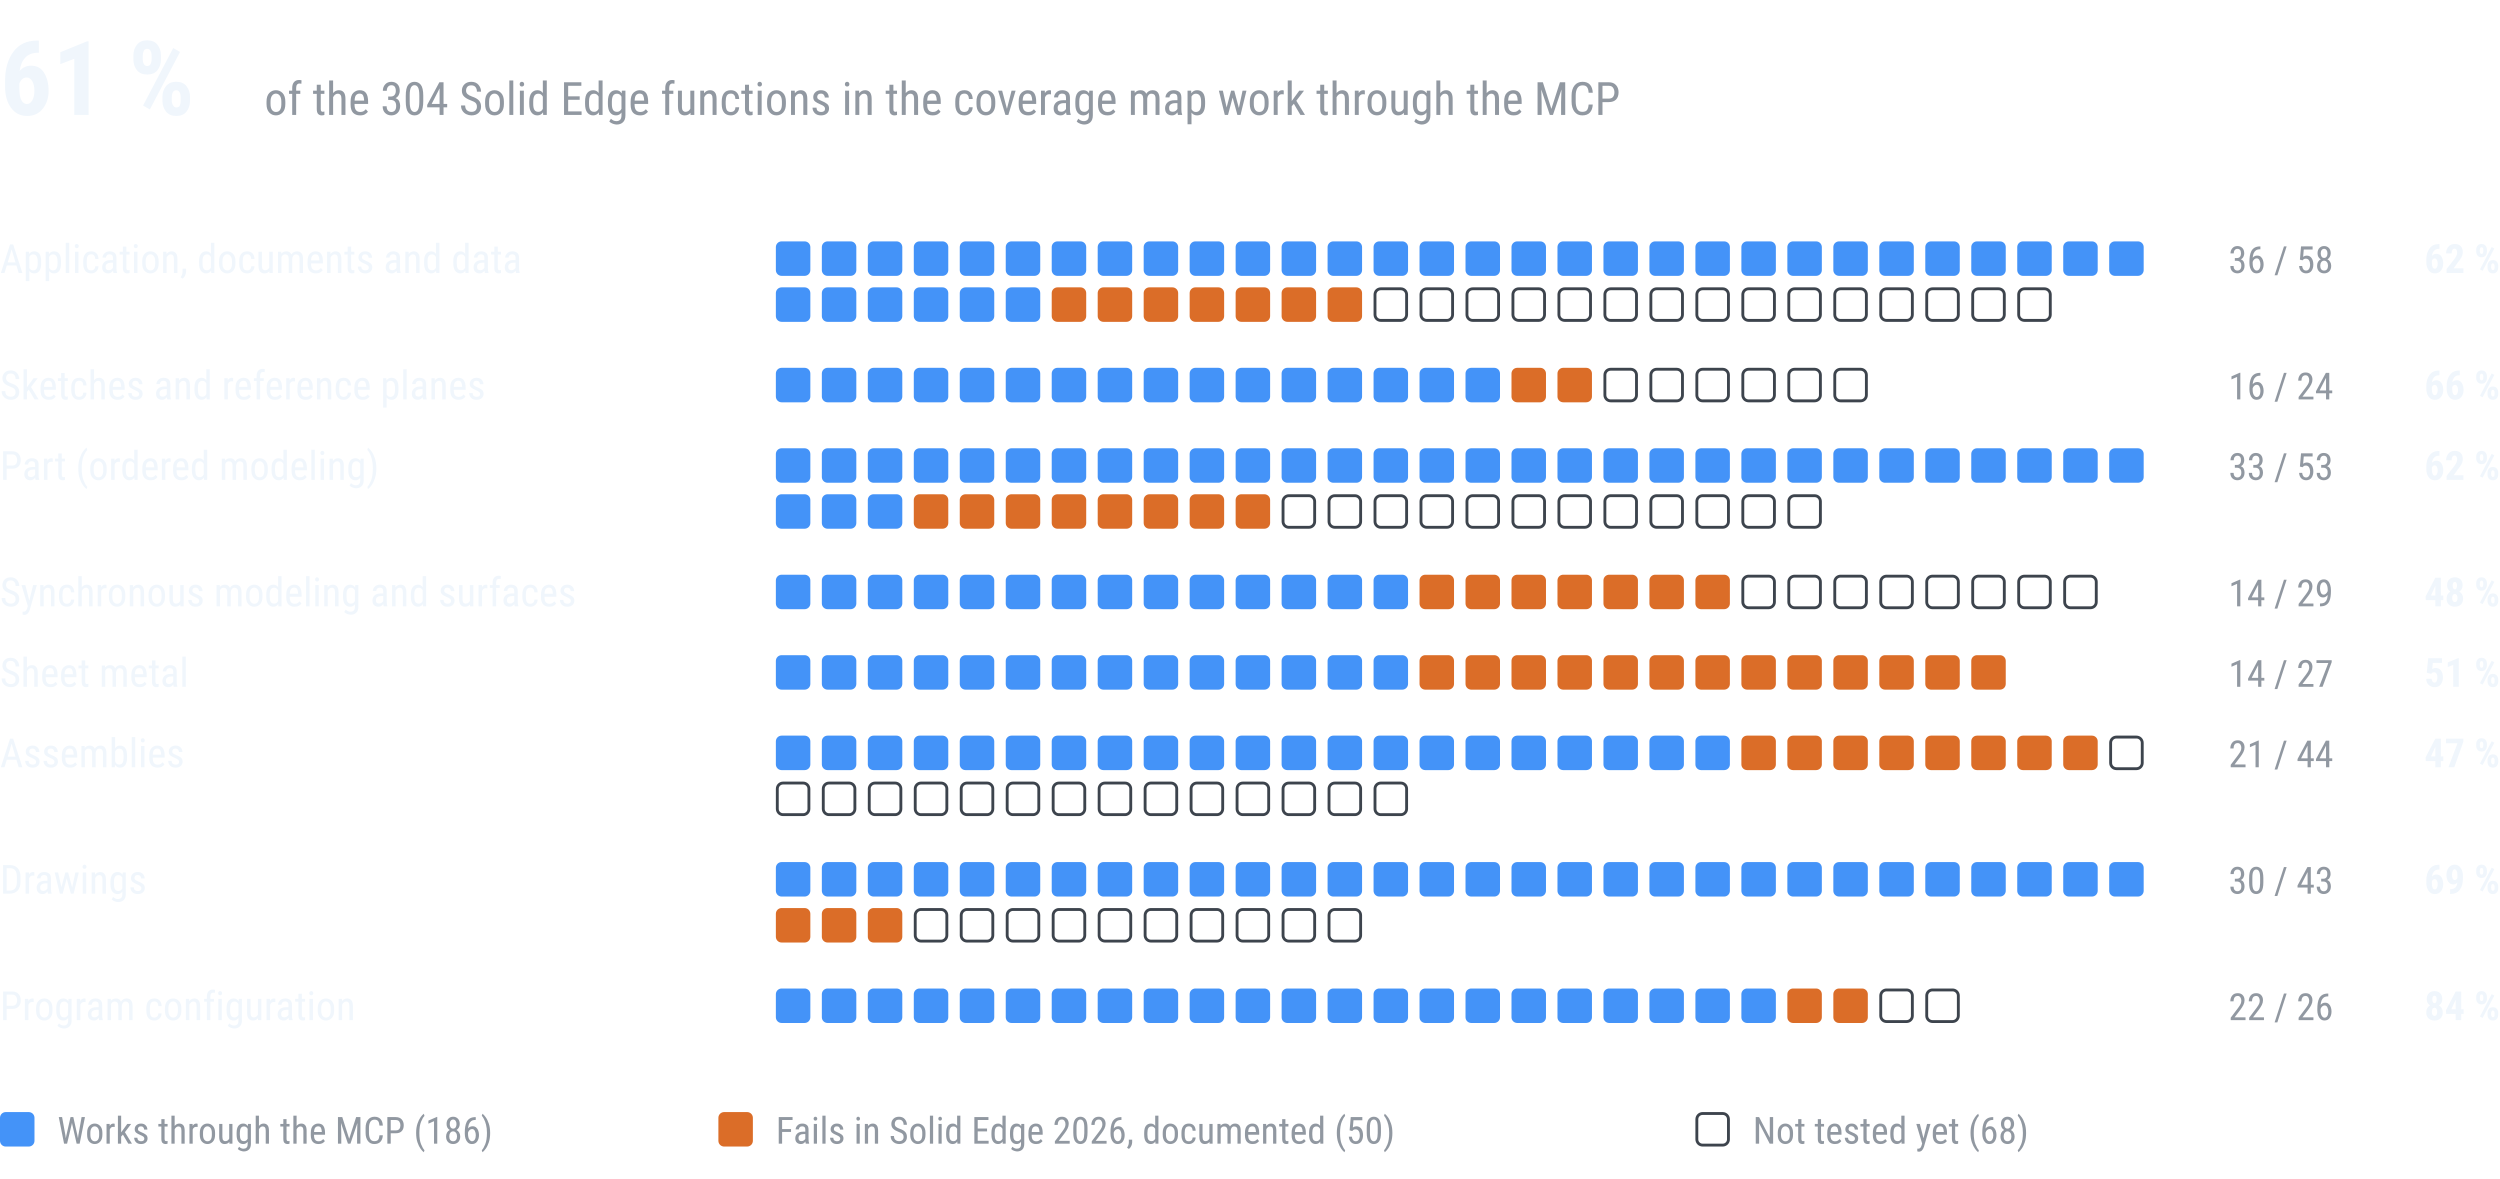
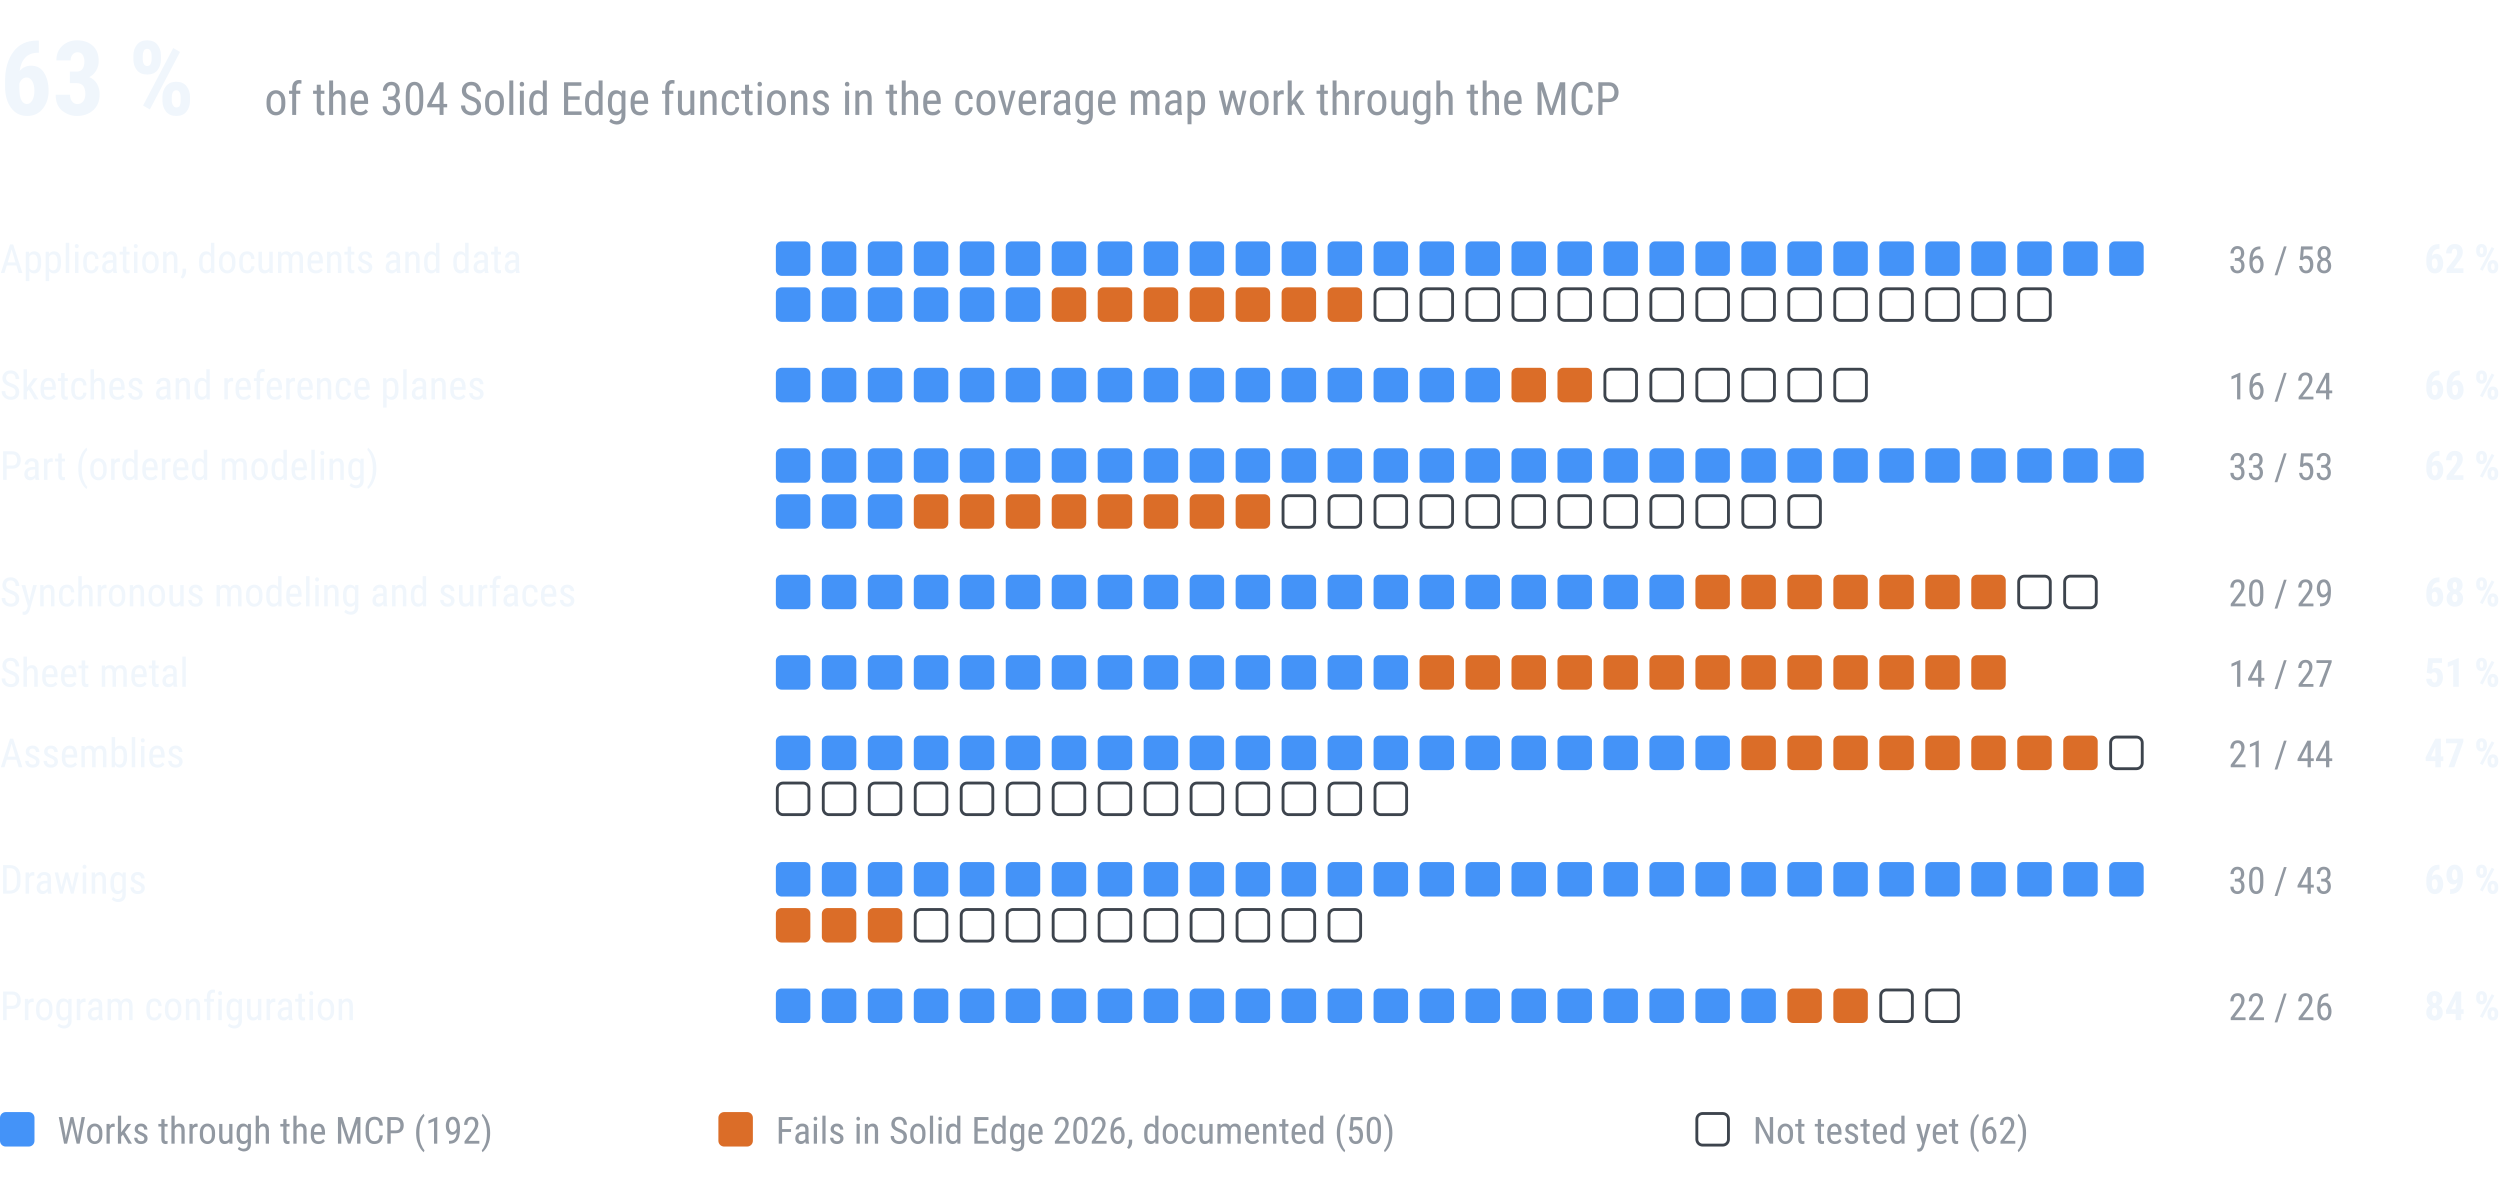
<svg xmlns="http://www.w3.org/2000/svg" width="870" height="410" viewBox="0 0 870 410" role="img" aria-labelledby="title desc">
  <g font-family="Bahnschrift, 'DIN Alternate', 'DIN 1451', D-DIN, Barlow, 'Roboto Condensed', 'Arial Narrow', sans-serif">
-     <text x="0" y="40" font-size="36" font-weight="600" fill="#f0f6fc">61 %</text>
+     <text x="0" y="40" font-size="36" font-weight="600" fill="#f0f6fc">63 %</text>
    <text x="92" y="40" font-size="16" fill="#9198a1">of the 304 Solid Edge functions in the coverage map work through the MCP</text>
    <text x="0" y="95" font-size="14" fill="#f0f6fc">Application, documents and data</text>
    <rect x="270" y="84" width="12" height="12" rx="2" fill="#4493f8" />
    <rect x="286" y="84" width="12" height="12" rx="2" fill="#4493f8" />
    <rect x="302" y="84" width="12" height="12" rx="2" fill="#4493f8" />
    <rect x="318" y="84" width="12" height="12" rx="2" fill="#4493f8" />
    <rect x="334" y="84" width="12" height="12" rx="2" fill="#4493f8" />
    <rect x="350" y="84" width="12" height="12" rx="2" fill="#4493f8" />
    <rect x="366" y="84" width="12" height="12" rx="2" fill="#4493f8" />
    <rect x="382" y="84" width="12" height="12" rx="2" fill="#4493f8" />
    <rect x="398" y="84" width="12" height="12" rx="2" fill="#4493f8" />
    <rect x="414" y="84" width="12" height="12" rx="2" fill="#4493f8" />
    <rect x="430" y="84" width="12" height="12" rx="2" fill="#4493f8" />
    <rect x="446" y="84" width="12" height="12" rx="2" fill="#4493f8" />
    <rect x="462" y="84" width="12" height="12" rx="2" fill="#4493f8" />
    <rect x="478" y="84" width="12" height="12" rx="2" fill="#4493f8" />
    <rect x="494" y="84" width="12" height="12" rx="2" fill="#4493f8" />
    <rect x="510" y="84" width="12" height="12" rx="2" fill="#4493f8" />
    <rect x="526" y="84" width="12" height="12" rx="2" fill="#4493f8" />
    <rect x="542" y="84" width="12" height="12" rx="2" fill="#4493f8" />
    <rect x="558" y="84" width="12" height="12" rx="2" fill="#4493f8" />
    <rect x="574" y="84" width="12" height="12" rx="2" fill="#4493f8" />
    <rect x="590" y="84" width="12" height="12" rx="2" fill="#4493f8" />
    <rect x="606" y="84" width="12" height="12" rx="2" fill="#4493f8" />
    <rect x="622" y="84" width="12" height="12" rx="2" fill="#4493f8" />
    <rect x="638" y="84" width="12" height="12" rx="2" fill="#4493f8" />
    <rect x="654" y="84" width="12" height="12" rx="2" fill="#4493f8" />
    <rect x="670" y="84" width="12" height="12" rx="2" fill="#4493f8" />
    <rect x="686" y="84" width="12" height="12" rx="2" fill="#4493f8" />
    <rect x="702" y="84" width="12" height="12" rx="2" fill="#4493f8" />
    <rect x="718" y="84" width="12" height="12" rx="2" fill="#4493f8" />
    <rect x="734" y="84" width="12" height="12" rx="2" fill="#4493f8" />
    <rect x="270" y="100" width="12" height="12" rx="2" fill="#4493f8" />
    <rect x="286" y="100" width="12" height="12" rx="2" fill="#4493f8" />
    <rect x="302" y="100" width="12" height="12" rx="2" fill="#4493f8" />
    <rect x="318" y="100" width="12" height="12" rx="2" fill="#4493f8" />
    <rect x="334" y="100" width="12" height="12" rx="2" fill="#4493f8" />
    <rect x="350" y="100" width="12" height="12" rx="2" fill="#4493f8" />
    <rect x="366" y="100" width="12" height="12" rx="2" fill="#db6d28" />
    <rect x="382" y="100" width="12" height="12" rx="2" fill="#db6d28" />
    <rect x="398" y="100" width="12" height="12" rx="2" fill="#db6d28" />
    <rect x="414" y="100" width="12" height="12" rx="2" fill="#db6d28" />
    <rect x="430" y="100" width="12" height="12" rx="2" fill="#db6d28" />
    <rect x="446" y="100" width="12" height="12" rx="2" fill="#db6d28" />
    <rect x="462" y="100" width="12" height="12" rx="2" fill="#db6d28" />
    <rect x="478.5" y="100.5" width="11" height="11" rx="2" fill="none" stroke="#3d444d" />
    <rect x="494.5" y="100.5" width="11" height="11" rx="2" fill="none" stroke="#3d444d" />
    <rect x="510.5" y="100.5" width="11" height="11" rx="2" fill="none" stroke="#3d444d" />
    <rect x="526.5" y="100.5" width="11" height="11" rx="2" fill="none" stroke="#3d444d" />
    <rect x="542.5" y="100.5" width="11" height="11" rx="2" fill="none" stroke="#3d444d" />
    <rect x="558.5" y="100.5" width="11" height="11" rx="2" fill="none" stroke="#3d444d" />
    <rect x="574.5" y="100.5" width="11" height="11" rx="2" fill="none" stroke="#3d444d" />
    <rect x="590.5" y="100.5" width="11" height="11" rx="2" fill="none" stroke="#3d444d" />
    <rect x="606.5" y="100.5" width="11" height="11" rx="2" fill="none" stroke="#3d444d" />
    <rect x="622.5" y="100.5" width="11" height="11" rx="2" fill="none" stroke="#3d444d" />
    <rect x="638.5" y="100.5" width="11" height="11" rx="2" fill="none" stroke="#3d444d" />
    <rect x="654.5" y="100.5" width="11" height="11" rx="2" fill="none" stroke="#3d444d" />
    <rect x="670.5" y="100.5" width="11" height="11" rx="2" fill="none" stroke="#3d444d" />
    <rect x="686.5" y="100.5" width="11" height="11" rx="2" fill="none" stroke="#3d444d" />
    <rect x="702.5" y="100.5" width="11" height="11" rx="2" fill="none" stroke="#3d444d" />
    <text x="812" y="95" font-size="13" text-anchor="end" fill="#9198a1">36 / 58</text>
    <text x="870" y="95" font-size="14" font-weight="600" text-anchor="end" fill="#f0f6fc">62 %</text>
    <text x="0" y="139" font-size="14" fill="#f0f6fc">Sketches and reference planes</text>
    <rect x="270" y="128" width="12" height="12" rx="2" fill="#4493f8" />
    <rect x="286" y="128" width="12" height="12" rx="2" fill="#4493f8" />
    <rect x="302" y="128" width="12" height="12" rx="2" fill="#4493f8" />
    <rect x="318" y="128" width="12" height="12" rx="2" fill="#4493f8" />
    <rect x="334" y="128" width="12" height="12" rx="2" fill="#4493f8" />
    <rect x="350" y="128" width="12" height="12" rx="2" fill="#4493f8" />
    <rect x="366" y="128" width="12" height="12" rx="2" fill="#4493f8" />
    <rect x="382" y="128" width="12" height="12" rx="2" fill="#4493f8" />
    <rect x="398" y="128" width="12" height="12" rx="2" fill="#4493f8" />
    <rect x="414" y="128" width="12" height="12" rx="2" fill="#4493f8" />
    <rect x="430" y="128" width="12" height="12" rx="2" fill="#4493f8" />
    <rect x="446" y="128" width="12" height="12" rx="2" fill="#4493f8" />
    <rect x="462" y="128" width="12" height="12" rx="2" fill="#4493f8" />
    <rect x="478" y="128" width="12" height="12" rx="2" fill="#4493f8" />
    <rect x="494" y="128" width="12" height="12" rx="2" fill="#4493f8" />
    <rect x="510" y="128" width="12" height="12" rx="2" fill="#4493f8" />
    <rect x="526" y="128" width="12" height="12" rx="2" fill="#db6d28" />
    <rect x="542" y="128" width="12" height="12" rx="2" fill="#db6d28" />
    <rect x="558.5" y="128.5" width="11" height="11" rx="2" fill="none" stroke="#3d444d" />
    <rect x="574.5" y="128.5" width="11" height="11" rx="2" fill="none" stroke="#3d444d" />
    <rect x="590.5" y="128.5" width="11" height="11" rx="2" fill="none" stroke="#3d444d" />
    <rect x="606.5" y="128.5" width="11" height="11" rx="2" fill="none" stroke="#3d444d" />
    <rect x="622.5" y="128.5" width="11" height="11" rx="2" fill="none" stroke="#3d444d" />
    <rect x="638.5" y="128.5" width="11" height="11" rx="2" fill="none" stroke="#3d444d" />
    <text x="812" y="139" font-size="13" text-anchor="end" fill="#9198a1">16 / 24</text>
    <text x="870" y="139" font-size="14" font-weight="600" text-anchor="end" fill="#f0f6fc">66 %</text>
    <text x="0" y="167" font-size="14" fill="#f0f6fc">Part (ordered modeling)</text>
    <rect x="270" y="156" width="12" height="12" rx="2" fill="#4493f8" />
    <rect x="286" y="156" width="12" height="12" rx="2" fill="#4493f8" />
    <rect x="302" y="156" width="12" height="12" rx="2" fill="#4493f8" />
    <rect x="318" y="156" width="12" height="12" rx="2" fill="#4493f8" />
    <rect x="334" y="156" width="12" height="12" rx="2" fill="#4493f8" />
    <rect x="350" y="156" width="12" height="12" rx="2" fill="#4493f8" />
    <rect x="366" y="156" width="12" height="12" rx="2" fill="#4493f8" />
    <rect x="382" y="156" width="12" height="12" rx="2" fill="#4493f8" />
    <rect x="398" y="156" width="12" height="12" rx="2" fill="#4493f8" />
    <rect x="414" y="156" width="12" height="12" rx="2" fill="#4493f8" />
    <rect x="430" y="156" width="12" height="12" rx="2" fill="#4493f8" />
    <rect x="446" y="156" width="12" height="12" rx="2" fill="#4493f8" />
    <rect x="462" y="156" width="12" height="12" rx="2" fill="#4493f8" />
    <rect x="478" y="156" width="12" height="12" rx="2" fill="#4493f8" />
    <rect x="494" y="156" width="12" height="12" rx="2" fill="#4493f8" />
    <rect x="510" y="156" width="12" height="12" rx="2" fill="#4493f8" />
    <rect x="526" y="156" width="12" height="12" rx="2" fill="#4493f8" />
    <rect x="542" y="156" width="12" height="12" rx="2" fill="#4493f8" />
    <rect x="558" y="156" width="12" height="12" rx="2" fill="#4493f8" />
    <rect x="574" y="156" width="12" height="12" rx="2" fill="#4493f8" />
    <rect x="590" y="156" width="12" height="12" rx="2" fill="#4493f8" />
    <rect x="606" y="156" width="12" height="12" rx="2" fill="#4493f8" />
    <rect x="622" y="156" width="12" height="12" rx="2" fill="#4493f8" />
    <rect x="638" y="156" width="12" height="12" rx="2" fill="#4493f8" />
    <rect x="654" y="156" width="12" height="12" rx="2" fill="#4493f8" />
    <rect x="670" y="156" width="12" height="12" rx="2" fill="#4493f8" />
    <rect x="686" y="156" width="12" height="12" rx="2" fill="#4493f8" />
    <rect x="702" y="156" width="12" height="12" rx="2" fill="#4493f8" />
    <rect x="718" y="156" width="12" height="12" rx="2" fill="#4493f8" />
    <rect x="734" y="156" width="12" height="12" rx="2" fill="#4493f8" />
    <rect x="270" y="172" width="12" height="12" rx="2" fill="#4493f8" />
    <rect x="286" y="172" width="12" height="12" rx="2" fill="#4493f8" />
    <rect x="302" y="172" width="12" height="12" rx="2" fill="#4493f8" />
    <rect x="318" y="172" width="12" height="12" rx="2" fill="#db6d28" />
    <rect x="334" y="172" width="12" height="12" rx="2" fill="#db6d28" />
    <rect x="350" y="172" width="12" height="12" rx="2" fill="#db6d28" />
    <rect x="366" y="172" width="12" height="12" rx="2" fill="#db6d28" />
    <rect x="382" y="172" width="12" height="12" rx="2" fill="#db6d28" />
    <rect x="398" y="172" width="12" height="12" rx="2" fill="#db6d28" />
    <rect x="414" y="172" width="12" height="12" rx="2" fill="#db6d28" />
    <rect x="430" y="172" width="12" height="12" rx="2" fill="#db6d28" />
    <rect x="446.5" y="172.5" width="11" height="11" rx="2" fill="none" stroke="#3d444d" />
    <rect x="462.5" y="172.5" width="11" height="11" rx="2" fill="none" stroke="#3d444d" />
    <rect x="478.5" y="172.5" width="11" height="11" rx="2" fill="none" stroke="#3d444d" />
    <rect x="494.5" y="172.5" width="11" height="11" rx="2" fill="none" stroke="#3d444d" />
    <rect x="510.5" y="172.5" width="11" height="11" rx="2" fill="none" stroke="#3d444d" />
    <rect x="526.5" y="172.5" width="11" height="11" rx="2" fill="none" stroke="#3d444d" />
    <rect x="542.5" y="172.5" width="11" height="11" rx="2" fill="none" stroke="#3d444d" />
    <rect x="558.5" y="172.5" width="11" height="11" rx="2" fill="none" stroke="#3d444d" />
    <rect x="574.5" y="172.5" width="11" height="11" rx="2" fill="none" stroke="#3d444d" />
    <rect x="590.5" y="172.5" width="11" height="11" rx="2" fill="none" stroke="#3d444d" />
    <rect x="606.5" y="172.5" width="11" height="11" rx="2" fill="none" stroke="#3d444d" />
    <rect x="622.5" y="172.5" width="11" height="11" rx="2" fill="none" stroke="#3d444d" />
    <text x="812" y="167" font-size="13" text-anchor="end" fill="#9198a1">33 / 53</text>
    <text x="870" y="167" font-size="14" font-weight="600" text-anchor="end" fill="#f0f6fc">62 %</text>
    <text x="0" y="211" font-size="14" fill="#f0f6fc">Synchronous modeling and surfaces</text>
    <rect x="270" y="200" width="12" height="12" rx="2" fill="#4493f8" />
    <rect x="286" y="200" width="12" height="12" rx="2" fill="#4493f8" />
    <rect x="302" y="200" width="12" height="12" rx="2" fill="#4493f8" />
    <rect x="318" y="200" width="12" height="12" rx="2" fill="#4493f8" />
    <rect x="334" y="200" width="12" height="12" rx="2" fill="#4493f8" />
    <rect x="350" y="200" width="12" height="12" rx="2" fill="#4493f8" />
    <rect x="366" y="200" width="12" height="12" rx="2" fill="#4493f8" />
    <rect x="382" y="200" width="12" height="12" rx="2" fill="#4493f8" />
    <rect x="398" y="200" width="12" height="12" rx="2" fill="#4493f8" />
    <rect x="414" y="200" width="12" height="12" rx="2" fill="#4493f8" />
    <rect x="430" y="200" width="12" height="12" rx="2" fill="#4493f8" />
    <rect x="446" y="200" width="12" height="12" rx="2" fill="#4493f8" />
    <rect x="462" y="200" width="12" height="12" rx="2" fill="#4493f8" />
    <rect x="478" y="200" width="12" height="12" rx="2" fill="#4493f8" />
-     <rect x="494" y="200" width="12" height="12" rx="2" fill="#db6d28" />
-     <rect x="510" y="200" width="12" height="12" rx="2" fill="#db6d28" />
-     <rect x="526" y="200" width="12" height="12" rx="2" fill="#db6d28" />
-     <rect x="542" y="200" width="12" height="12" rx="2" fill="#db6d28" />
-     <rect x="558" y="200" width="12" height="12" rx="2" fill="#db6d28" />
-     <rect x="574" y="200" width="12" height="12" rx="2" fill="#db6d28" />
+     <rect x="494" y="200" width="12" height="12" rx="2" fill="#4493f8" />
+     <rect x="510" y="200" width="12" height="12" rx="2" fill="#4493f8" />
+     <rect x="526" y="200" width="12" height="12" rx="2" fill="#4493f8" />
+     <rect x="542" y="200" width="12" height="12" rx="2" fill="#4493f8" />
+     <rect x="558" y="200" width="12" height="12" rx="2" fill="#4493f8" />
+     <rect x="574" y="200" width="12" height="12" rx="2" fill="#4493f8" />
    <rect x="590" y="200" width="12" height="12" rx="2" fill="#db6d28" />
-     <rect x="606.5" y="200.5" width="11" height="11" rx="2" fill="none" stroke="#3d444d" />
-     <rect x="622.5" y="200.5" width="11" height="11" rx="2" fill="none" stroke="#3d444d" />
-     <rect x="638.5" y="200.5" width="11" height="11" rx="2" fill="none" stroke="#3d444d" />
-     <rect x="654.5" y="200.5" width="11" height="11" rx="2" fill="none" stroke="#3d444d" />
-     <rect x="670.5" y="200.5" width="11" height="11" rx="2" fill="none" stroke="#3d444d" />
-     <rect x="686.5" y="200.5" width="11" height="11" rx="2" fill="none" stroke="#3d444d" />
+     <rect x="606" y="200" width="12" height="12" rx="2" fill="#db6d28" />
+     <rect x="622" y="200" width="12" height="12" rx="2" fill="#db6d28" />
+     <rect x="638" y="200" width="12" height="12" rx="2" fill="#db6d28" />
+     <rect x="654" y="200" width="12" height="12" rx="2" fill="#db6d28" />
+     <rect x="670" y="200" width="12" height="12" rx="2" fill="#db6d28" />
+     <rect x="686" y="200" width="12" height="12" rx="2" fill="#db6d28" />
    <rect x="702.5" y="200.5" width="11" height="11" rx="2" fill="none" stroke="#3d444d" />
    <rect x="718.5" y="200.5" width="11" height="11" rx="2" fill="none" stroke="#3d444d" />
-     <text x="812" y="211" font-size="13" text-anchor="end" fill="#9198a1">14 / 29</text>
-     <text x="870" y="211" font-size="14" font-weight="600" text-anchor="end" fill="#f0f6fc">48 %</text>
+     <text x="812" y="211" font-size="13" text-anchor="end" fill="#9198a1">20 / 29</text>
+     <text x="870" y="211" font-size="14" font-weight="600" text-anchor="end" fill="#f0f6fc">68 %</text>
    <text x="0" y="239" font-size="14" fill="#f0f6fc">Sheet metal</text>
    <rect x="270" y="228" width="12" height="12" rx="2" fill="#4493f8" />
    <rect x="286" y="228" width="12" height="12" rx="2" fill="#4493f8" />
    <rect x="302" y="228" width="12" height="12" rx="2" fill="#4493f8" />
    <rect x="318" y="228" width="12" height="12" rx="2" fill="#4493f8" />
    <rect x="334" y="228" width="12" height="12" rx="2" fill="#4493f8" />
    <rect x="350" y="228" width="12" height="12" rx="2" fill="#4493f8" />
    <rect x="366" y="228" width="12" height="12" rx="2" fill="#4493f8" />
    <rect x="382" y="228" width="12" height="12" rx="2" fill="#4493f8" />
    <rect x="398" y="228" width="12" height="12" rx="2" fill="#4493f8" />
    <rect x="414" y="228" width="12" height="12" rx="2" fill="#4493f8" />
    <rect x="430" y="228" width="12" height="12" rx="2" fill="#4493f8" />
    <rect x="446" y="228" width="12" height="12" rx="2" fill="#4493f8" />
    <rect x="462" y="228" width="12" height="12" rx="2" fill="#4493f8" />
    <rect x="478" y="228" width="12" height="12" rx="2" fill="#4493f8" />
    <rect x="494" y="228" width="12" height="12" rx="2" fill="#db6d28" />
    <rect x="510" y="228" width="12" height="12" rx="2" fill="#db6d28" />
    <rect x="526" y="228" width="12" height="12" rx="2" fill="#db6d28" />
    <rect x="542" y="228" width="12" height="12" rx="2" fill="#db6d28" />
    <rect x="558" y="228" width="12" height="12" rx="2" fill="#db6d28" />
    <rect x="574" y="228" width="12" height="12" rx="2" fill="#db6d28" />
    <rect x="590" y="228" width="12" height="12" rx="2" fill="#db6d28" />
    <rect x="606" y="228" width="12" height="12" rx="2" fill="#db6d28" />
    <rect x="622" y="228" width="12" height="12" rx="2" fill="#db6d28" />
    <rect x="638" y="228" width="12" height="12" rx="2" fill="#db6d28" />
    <rect x="654" y="228" width="12" height="12" rx="2" fill="#db6d28" />
    <rect x="670" y="228" width="12" height="12" rx="2" fill="#db6d28" />
    <rect x="686" y="228" width="12" height="12" rx="2" fill="#db6d28" />
    <text x="812" y="239" font-size="13" text-anchor="end" fill="#9198a1">14 / 27</text>
    <text x="870" y="239" font-size="14" font-weight="600" text-anchor="end" fill="#f0f6fc">51 %</text>
    <text x="0" y="267" font-size="14" fill="#f0f6fc">Assemblies</text>
    <rect x="270" y="256" width="12" height="12" rx="2" fill="#4493f8" />
    <rect x="286" y="256" width="12" height="12" rx="2" fill="#4493f8" />
    <rect x="302" y="256" width="12" height="12" rx="2" fill="#4493f8" />
    <rect x="318" y="256" width="12" height="12" rx="2" fill="#4493f8" />
    <rect x="334" y="256" width="12" height="12" rx="2" fill="#4493f8" />
    <rect x="350" y="256" width="12" height="12" rx="2" fill="#4493f8" />
    <rect x="366" y="256" width="12" height="12" rx="2" fill="#4493f8" />
    <rect x="382" y="256" width="12" height="12" rx="2" fill="#4493f8" />
    <rect x="398" y="256" width="12" height="12" rx="2" fill="#4493f8" />
    <rect x="414" y="256" width="12" height="12" rx="2" fill="#4493f8" />
    <rect x="430" y="256" width="12" height="12" rx="2" fill="#4493f8" />
    <rect x="446" y="256" width="12" height="12" rx="2" fill="#4493f8" />
    <rect x="462" y="256" width="12" height="12" rx="2" fill="#4493f8" />
    <rect x="478" y="256" width="12" height="12" rx="2" fill="#4493f8" />
    <rect x="494" y="256" width="12" height="12" rx="2" fill="#4493f8" />
    <rect x="510" y="256" width="12" height="12" rx="2" fill="#4493f8" />
    <rect x="526" y="256" width="12" height="12" rx="2" fill="#4493f8" />
    <rect x="542" y="256" width="12" height="12" rx="2" fill="#4493f8" />
    <rect x="558" y="256" width="12" height="12" rx="2" fill="#4493f8" />
    <rect x="574" y="256" width="12" height="12" rx="2" fill="#4493f8" />
    <rect x="590" y="256" width="12" height="12" rx="2" fill="#4493f8" />
    <rect x="606" y="256" width="12" height="12" rx="2" fill="#db6d28" />
    <rect x="622" y="256" width="12" height="12" rx="2" fill="#db6d28" />
    <rect x="638" y="256" width="12" height="12" rx="2" fill="#db6d28" />
    <rect x="654" y="256" width="12" height="12" rx="2" fill="#db6d28" />
    <rect x="670" y="256" width="12" height="12" rx="2" fill="#db6d28" />
    <rect x="686" y="256" width="12" height="12" rx="2" fill="#db6d28" />
    <rect x="702" y="256" width="12" height="12" rx="2" fill="#db6d28" />
    <rect x="718" y="256" width="12" height="12" rx="2" fill="#db6d28" />
    <rect x="734.5" y="256.5" width="11" height="11" rx="2" fill="none" stroke="#3d444d" />
    <rect x="270.5" y="272.5" width="11" height="11" rx="2" fill="none" stroke="#3d444d" />
    <rect x="286.5" y="272.5" width="11" height="11" rx="2" fill="none" stroke="#3d444d" />
    <rect x="302.5" y="272.5" width="11" height="11" rx="2" fill="none" stroke="#3d444d" />
    <rect x="318.5" y="272.5" width="11" height="11" rx="2" fill="none" stroke="#3d444d" />
    <rect x="334.5" y="272.5" width="11" height="11" rx="2" fill="none" stroke="#3d444d" />
    <rect x="350.5" y="272.5" width="11" height="11" rx="2" fill="none" stroke="#3d444d" />
    <rect x="366.5" y="272.5" width="11" height="11" rx="2" fill="none" stroke="#3d444d" />
    <rect x="382.5" y="272.5" width="11" height="11" rx="2" fill="none" stroke="#3d444d" />
    <rect x="398.5" y="272.5" width="11" height="11" rx="2" fill="none" stroke="#3d444d" />
    <rect x="414.5" y="272.5" width="11" height="11" rx="2" fill="none" stroke="#3d444d" />
    <rect x="430.5" y="272.5" width="11" height="11" rx="2" fill="none" stroke="#3d444d" />
    <rect x="446.5" y="272.5" width="11" height="11" rx="2" fill="none" stroke="#3d444d" />
    <rect x="462.5" y="272.5" width="11" height="11" rx="2" fill="none" stroke="#3d444d" />
    <rect x="478.5" y="272.5" width="11" height="11" rx="2" fill="none" stroke="#3d444d" />
    <text x="812" y="267" font-size="13" text-anchor="end" fill="#9198a1">21 / 44</text>
    <text x="870" y="267" font-size="14" font-weight="600" text-anchor="end" fill="#f0f6fc">47 %</text>
    <text x="0" y="311" font-size="14" fill="#f0f6fc">Drawings</text>
    <rect x="270" y="300" width="12" height="12" rx="2" fill="#4493f8" />
    <rect x="286" y="300" width="12" height="12" rx="2" fill="#4493f8" />
    <rect x="302" y="300" width="12" height="12" rx="2" fill="#4493f8" />
    <rect x="318" y="300" width="12" height="12" rx="2" fill="#4493f8" />
    <rect x="334" y="300" width="12" height="12" rx="2" fill="#4493f8" />
    <rect x="350" y="300" width="12" height="12" rx="2" fill="#4493f8" />
    <rect x="366" y="300" width="12" height="12" rx="2" fill="#4493f8" />
    <rect x="382" y="300" width="12" height="12" rx="2" fill="#4493f8" />
    <rect x="398" y="300" width="12" height="12" rx="2" fill="#4493f8" />
    <rect x="414" y="300" width="12" height="12" rx="2" fill="#4493f8" />
    <rect x="430" y="300" width="12" height="12" rx="2" fill="#4493f8" />
    <rect x="446" y="300" width="12" height="12" rx="2" fill="#4493f8" />
    <rect x="462" y="300" width="12" height="12" rx="2" fill="#4493f8" />
    <rect x="478" y="300" width="12" height="12" rx="2" fill="#4493f8" />
    <rect x="494" y="300" width="12" height="12" rx="2" fill="#4493f8" />
    <rect x="510" y="300" width="12" height="12" rx="2" fill="#4493f8" />
    <rect x="526" y="300" width="12" height="12" rx="2" fill="#4493f8" />
    <rect x="542" y="300" width="12" height="12" rx="2" fill="#4493f8" />
    <rect x="558" y="300" width="12" height="12" rx="2" fill="#4493f8" />
    <rect x="574" y="300" width="12" height="12" rx="2" fill="#4493f8" />
    <rect x="590" y="300" width="12" height="12" rx="2" fill="#4493f8" />
    <rect x="606" y="300" width="12" height="12" rx="2" fill="#4493f8" />
    <rect x="622" y="300" width="12" height="12" rx="2" fill="#4493f8" />
    <rect x="638" y="300" width="12" height="12" rx="2" fill="#4493f8" />
    <rect x="654" y="300" width="12" height="12" rx="2" fill="#4493f8" />
    <rect x="670" y="300" width="12" height="12" rx="2" fill="#4493f8" />
    <rect x="686" y="300" width="12" height="12" rx="2" fill="#4493f8" />
    <rect x="702" y="300" width="12" height="12" rx="2" fill="#4493f8" />
    <rect x="718" y="300" width="12" height="12" rx="2" fill="#4493f8" />
    <rect x="734" y="300" width="12" height="12" rx="2" fill="#4493f8" />
    <rect x="270" y="316" width="12" height="12" rx="2" fill="#db6d28" />
    <rect x="286" y="316" width="12" height="12" rx="2" fill="#db6d28" />
    <rect x="302" y="316" width="12" height="12" rx="2" fill="#db6d28" />
    <rect x="318.5" y="316.5" width="11" height="11" rx="2" fill="none" stroke="#3d444d" />
    <rect x="334.5" y="316.5" width="11" height="11" rx="2" fill="none" stroke="#3d444d" />
    <rect x="350.5" y="316.5" width="11" height="11" rx="2" fill="none" stroke="#3d444d" />
    <rect x="366.5" y="316.5" width="11" height="11" rx="2" fill="none" stroke="#3d444d" />
    <rect x="382.5" y="316.5" width="11" height="11" rx="2" fill="none" stroke="#3d444d" />
    <rect x="398.5" y="316.5" width="11" height="11" rx="2" fill="none" stroke="#3d444d" />
    <rect x="414.5" y="316.5" width="11" height="11" rx="2" fill="none" stroke="#3d444d" />
    <rect x="430.5" y="316.5" width="11" height="11" rx="2" fill="none" stroke="#3d444d" />
    <rect x="446.5" y="316.5" width="11" height="11" rx="2" fill="none" stroke="#3d444d" />
    <rect x="462.5" y="316.5" width="11" height="11" rx="2" fill="none" stroke="#3d444d" />
    <text x="812" y="311" font-size="13" text-anchor="end" fill="#9198a1">30 / 43</text>
    <text x="870" y="311" font-size="14" font-weight="600" text-anchor="end" fill="#f0f6fc">69 %</text>
    <text x="0" y="355" font-size="14" fill="#f0f6fc">Program configuration</text>
    <rect x="270" y="344" width="12" height="12" rx="2" fill="#4493f8" />
    <rect x="286" y="344" width="12" height="12" rx="2" fill="#4493f8" />
    <rect x="302" y="344" width="12" height="12" rx="2" fill="#4493f8" />
    <rect x="318" y="344" width="12" height="12" rx="2" fill="#4493f8" />
    <rect x="334" y="344" width="12" height="12" rx="2" fill="#4493f8" />
    <rect x="350" y="344" width="12" height="12" rx="2" fill="#4493f8" />
    <rect x="366" y="344" width="12" height="12" rx="2" fill="#4493f8" />
    <rect x="382" y="344" width="12" height="12" rx="2" fill="#4493f8" />
    <rect x="398" y="344" width="12" height="12" rx="2" fill="#4493f8" />
    <rect x="414" y="344" width="12" height="12" rx="2" fill="#4493f8" />
    <rect x="430" y="344" width="12" height="12" rx="2" fill="#4493f8" />
    <rect x="446" y="344" width="12" height="12" rx="2" fill="#4493f8" />
    <rect x="462" y="344" width="12" height="12" rx="2" fill="#4493f8" />
    <rect x="478" y="344" width="12" height="12" rx="2" fill="#4493f8" />
    <rect x="494" y="344" width="12" height="12" rx="2" fill="#4493f8" />
    <rect x="510" y="344" width="12" height="12" rx="2" fill="#4493f8" />
    <rect x="526" y="344" width="12" height="12" rx="2" fill="#4493f8" />
    <rect x="542" y="344" width="12" height="12" rx="2" fill="#4493f8" />
    <rect x="558" y="344" width="12" height="12" rx="2" fill="#4493f8" />
    <rect x="574" y="344" width="12" height="12" rx="2" fill="#4493f8" />
    <rect x="590" y="344" width="12" height="12" rx="2" fill="#4493f8" />
    <rect x="606" y="344" width="12" height="12" rx="2" fill="#4493f8" />
    <rect x="622" y="344" width="12" height="12" rx="2" fill="#db6d28" />
    <rect x="638" y="344" width="12" height="12" rx="2" fill="#db6d28" />
    <rect x="654.5" y="344.5" width="11" height="11" rx="2" fill="none" stroke="#3d444d" />
    <rect x="670.5" y="344.5" width="11" height="11" rx="2" fill="none" stroke="#3d444d" />
    <text x="812" y="355" font-size="13" text-anchor="end" fill="#9198a1">22 / 26</text>
    <text x="870" y="355" font-size="14" font-weight="600" text-anchor="end" fill="#f0f6fc">84 %</text>
    <rect x="0" y="387" width="12" height="12" rx="2" fill="#4493f8" />
-     <text x="20" y="398" font-size="13" fill="#9198a1">Works through the MCP (186)</text>
+     <text x="20" y="398" font-size="13" fill="#9198a1">Works through the MCP (192)</text>
    <rect x="250" y="387" width="12" height="12" rx="2" fill="#db6d28" />
    <text x="270" y="398" font-size="13" fill="#9198a1">Fails in Solid Edge 2026, documented (50)</text>
    <rect x="590.5" y="387.5" width="11" height="11" rx="2" fill="none" stroke="#3d444d" />
-     <text x="610" y="398" font-size="13" fill="#9198a1">Not tested yet (68)</text>
+     <text x="610" y="398" font-size="13" fill="#9198a1">Not tested yet (62)</text>
  </g>
</svg>
